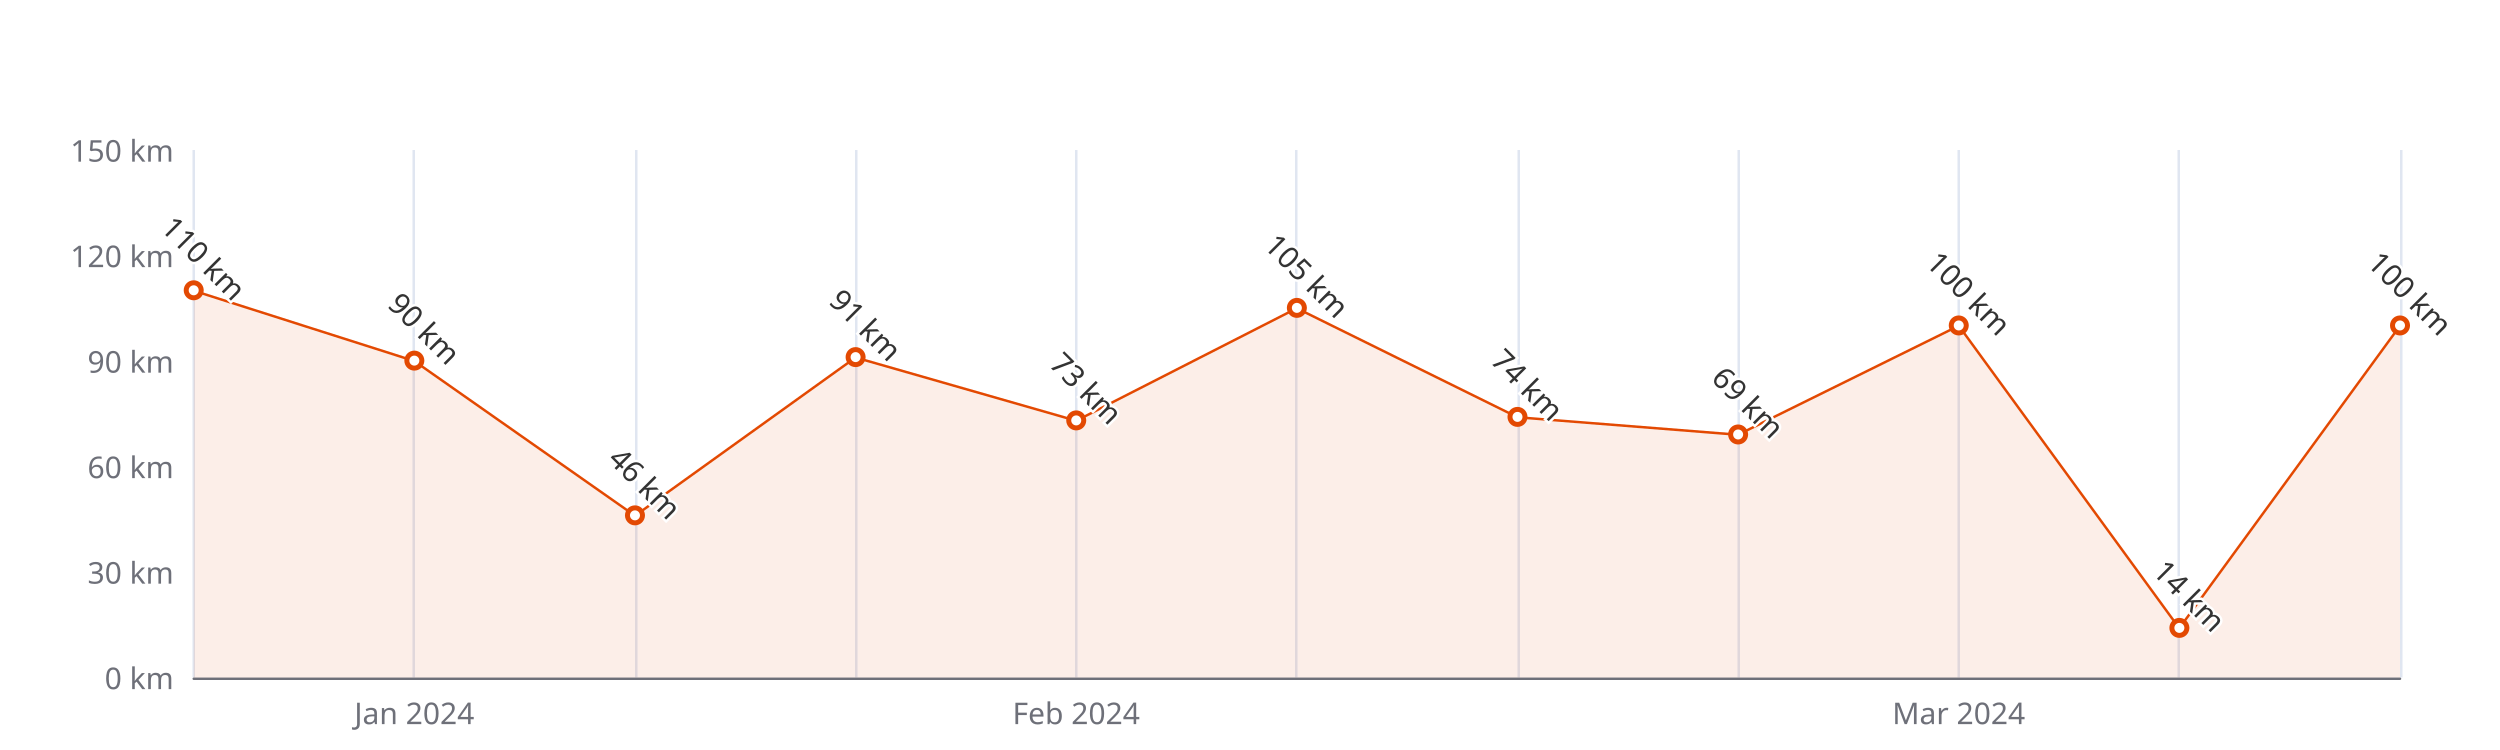
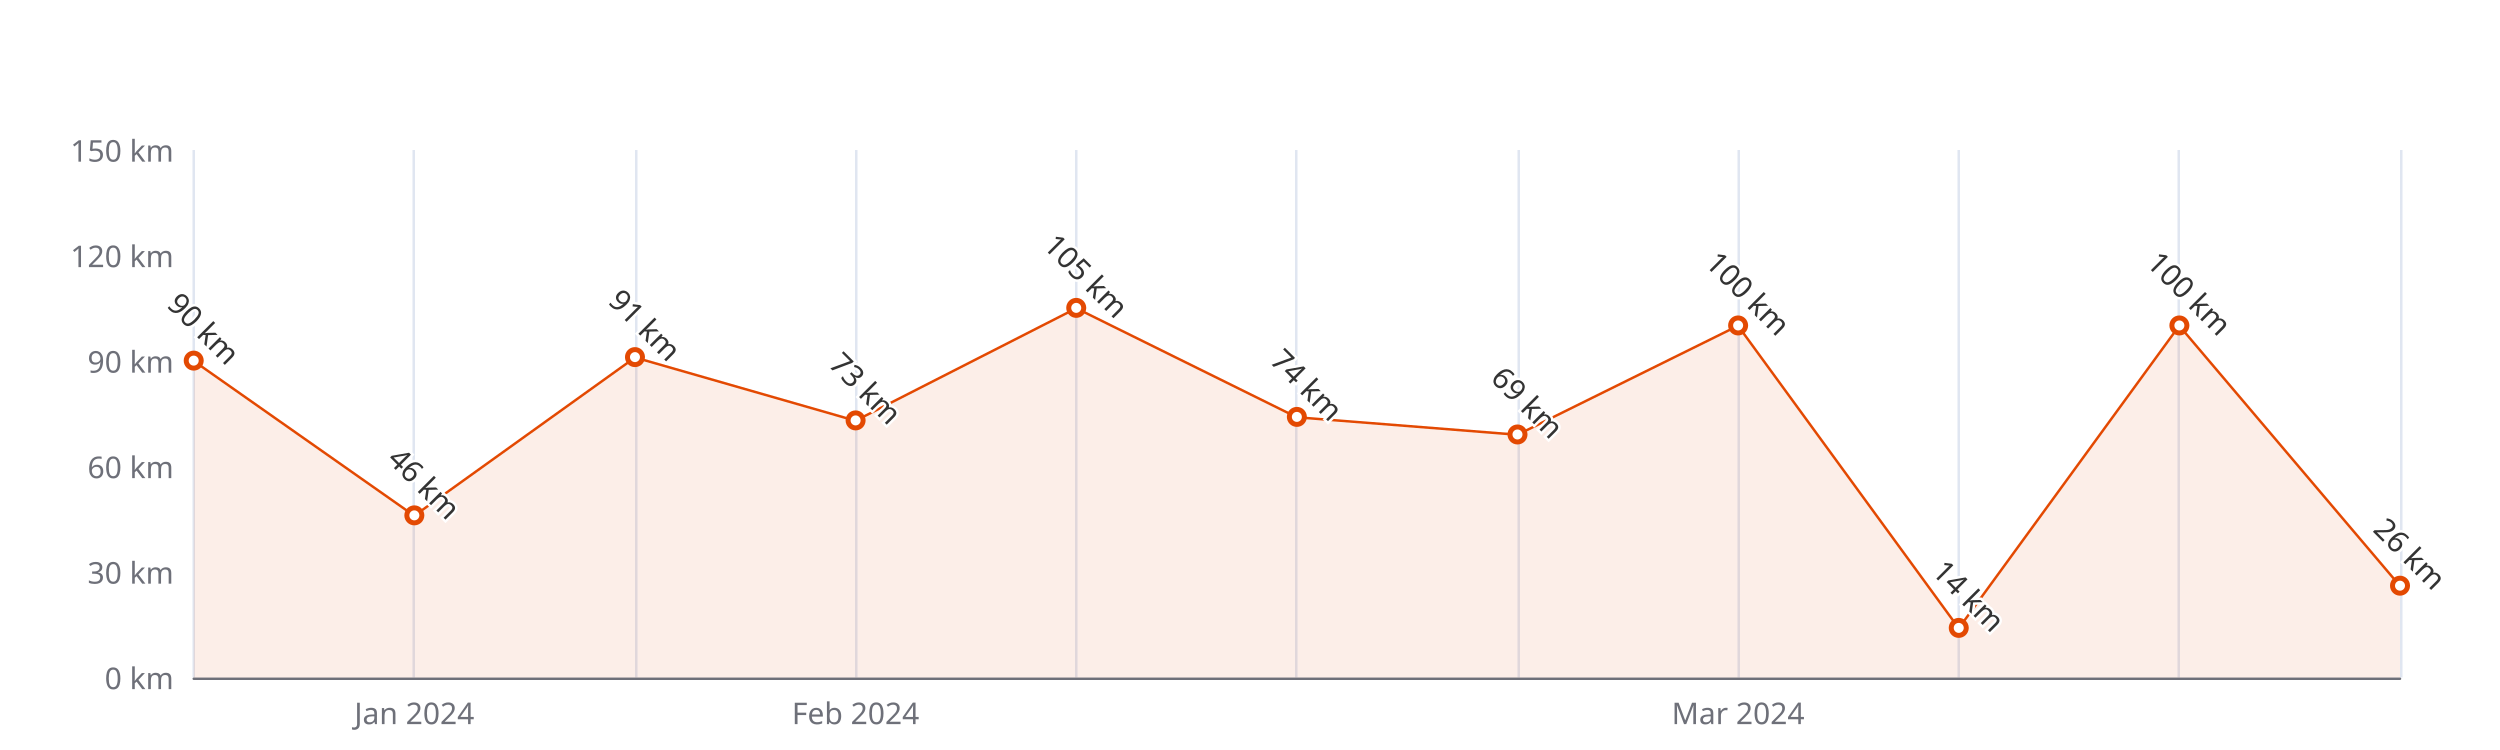
<svg xmlns="http://www.w3.org/2000/svg" width="1000" height="300" version="1.1" baseProfile="full" viewBox="0 0 1000 300">
  <rect width="1000" height="300" x="0" y="0" id="0" fill="#ffffff" />
  <path d="M77.5 60L77.5 271" fill="none" stroke="#E0E6F1" />
  <path d="M165.5 60L165.5 271" fill="none" stroke="#E0E6F1" />
  <path d="M254.5 60L254.5 271" fill="none" stroke="#E0E6F1" />
  <path d="M342.5 60L342.5 271" fill="none" stroke="#E0E6F1" />
  <path d="M430.5 60L430.5 271" fill="none" stroke="#E0E6F1" />
  <path d="M518.5 60L518.5 271" fill="none" stroke="#E0E6F1" />
  <path d="M607.5 60L607.5 271" fill="none" stroke="#E0E6F1" />
  <path d="M695.5 60L695.5 271" fill="none" stroke="#E0E6F1" />
  <path d="M783.5 60L783.5 271" fill="none" stroke="#E0E6F1" />
  <path d="M871.5 60L871.5 271" fill="none" stroke="#E0E6F1" />
  <path d="M960.5 60L960.5 271" fill="none" stroke="#E0E6F1" />
  <path d="M77.5 271.5L960 271.5" fill="none" stroke="#6E7079" stroke-linecap="round" />
  <text dominant-baseline="central" text-anchor="end" style="font-size:12px;font-family:sans-serif;" xml:space="preserve" transform="translate(69.48 271)" fill="#6E7079">0 km</text>
  <text dominant-baseline="central" text-anchor="end" style="font-size:12px;font-family:sans-serif;" xml:space="preserve" transform="translate(69.48 228.8)" fill="#6E7079">30 km</text>
  <text dominant-baseline="central" text-anchor="end" style="font-size:12px;font-family:sans-serif;" xml:space="preserve" transform="translate(69.48 186.6)" fill="#6E7079">60 km</text>
  <text dominant-baseline="central" text-anchor="end" style="font-size:12px;font-family:sans-serif;" xml:space="preserve" transform="translate(69.48 144.4)" fill="#6E7079">90 km</text>
  <text dominant-baseline="central" text-anchor="end" style="font-size:12px;font-family:sans-serif;" xml:space="preserve" transform="translate(69.48 102.2)" fill="#6E7079">120 km</text>
  <text dominant-baseline="central" text-anchor="end" style="font-size:12px;font-family:sans-serif;" xml:space="preserve" transform="translate(69.48 60)" fill="#6E7079">150 km</text>
  <text dominant-baseline="central" text-anchor="middle" style="font-size:12px;font-family:sans-serif;" xml:space="preserve" y="6" transform="translate(165.732 279)" fill="#6E7079">Jan 2024</text>
-   <text dominant-baseline="central" text-anchor="middle" style="font-size:12px;font-family:sans-serif;" xml:space="preserve" y="6" transform="translate(430.488 279)" fill="#6E7079">Feb 2024</text>
-   <text dominant-baseline="central" text-anchor="middle" style="font-size:12px;font-family:sans-serif;" xml:space="preserve" y="6" transform="translate(783.496 279)" fill="#6E7079">Mar 2024</text>
+   <text dominant-baseline="central" text-anchor="middle" style="font-size:12px;font-family:sans-serif;" xml:space="preserve" y="6" transform="translate(342.236 279)" fill="#6E7079">Feb 2024</text>
+   <text dominant-baseline="central" text-anchor="middle" style="font-size:12px;font-family:sans-serif;" xml:space="preserve" y="6" transform="translate(695.244 279)" fill="#6E7079">Mar 2024</text>
  <g clip-path="url(#zr5-c0)">
-     <path d="M77.5 116.3L165.7 144.4L254 206.3L342.2 143L430.5 168.3L518.7 123.3L607 166.9L695.2 173.9L783.5 130.3L871.7 251.3L960 130.3L960 271L871.7 271L783.5 271L695.2 271L607 271L518.7 271L430.5 271L342.2 271L254 271L165.7 271L77.5 271Z" fill="rgb(227,73,2)" fill-opacity="0.09" />
-     <path d="M77.5 116.3L165.7 144.4L254 206.3L342.2 143L430.5 168.3L518.7 123.3L607 166.9L695.2 173.9L783.5 130.3L871.7 251.3L960 130.3" fill="none" stroke="#E34902" stroke-linejoin="bevel" />
+     <path d="M77.5 144.4L165.7 206.3L254 143L342.2 168.3L430.5 123.3L518.7 166.9L607 173.9L695.2 130.3L783.5 251.3L871.7 130.3L960 234.4L960 271L871.7 271L783.5 271L695.2 271L607 271L518.7 271L430.5 271L342.2 271L254 271L165.7 271L77.5 271Z" fill="rgb(227,73,2)" fill-opacity="0.09" />
+     <path d="M77.5 144.4L165.7 206.3L254 143L342.2 168.3L430.5 123.3L518.7 166.9L607 173.9L695.2 130.3L783.5 251.3L871.7 130.3L960 234.4" fill="none" stroke="#E34902" stroke-linejoin="bevel" />
  </g>
-   <path d="M1 0A1 1 0 1 1 1 -0.1A1 1 0 0 1 1 0" transform="matrix(3,0,0,3,77.48,116.2667)" fill="#fff" stroke="#E34902" stroke-width="0.667" />
-   <path d="M1 0A1 1 0 1 1 1 -0.1A1 1 0 0 1 1 0" transform="matrix(3,0,0,3,165.732,144.4)" fill="#fff" stroke="#E34902" stroke-width="0.667" />
-   <path d="M1 0A1 1 0 1 1 1 -0.1A1 1 0 0 1 1 0" transform="matrix(3,0,0,3,253.984,206.2933)" fill="#fff" stroke="#E34902" stroke-width="0.667" />
-   <path d="M1 0A1 1 0 1 1 1 -0.1A1 1 0 0 1 1 0" transform="matrix(3,0,0,3,342.236,142.9933)" fill="#fff" stroke="#E34902" stroke-width="0.667" />
-   <path d="M1 0A1 1 0 1 1 1 -0.1A1 1 0 0 1 1 0" transform="matrix(3,0,0,3,430.488,168.3133)" fill="#fff" stroke="#E34902" stroke-width="0.667" />
-   <path d="M1 0A1 1 0 1 1 1 -0.1A1 1 0 0 1 1 0" transform="matrix(3,0,0,3,518.74,123.3)" fill="#fff" stroke="#E34902" stroke-width="0.667" />
-   <path d="M1 0A1 1 0 1 1 1 -0.1A1 1 0 0 1 1 0" transform="matrix(3,0,0,3,606.992,166.9067)" fill="#fff" stroke="#E34902" stroke-width="0.667" />
-   <path d="M1 0A1 1 0 1 1 1 -0.1A1 1 0 0 1 1 0" transform="matrix(3,0,0,3,695.244,173.94)" fill="#fff" stroke="#E34902" stroke-width="0.667" />
-   <path d="M1 0A1 1 0 1 1 1 -0.1A1 1 0 0 1 1 0" transform="matrix(3,0,0,3,783.496,130.3333)" fill="#fff" stroke="#E34902" stroke-width="0.667" />
-   <path d="M1 0A1 1 0 1 1 1 -0.1A1 1 0 0 1 1 0" transform="matrix(3,0,0,3,871.748,251.3067)" fill="#fff" stroke="#E34902" stroke-width="0.667" />
-   <path d="M1 0A1 1 0 1 1 1 -0.1A1 1 0 0 1 1 0" transform="matrix(3,0,0,3,960,130.3333)" fill="#fff" stroke="#E34902" stroke-width="0.667" />
-   <text dominant-baseline="central" text-anchor="middle" style="font-size:12px;font-family:sans-serif;" xml:space="preserve" y="-6" transform="matrix(0.707,0.707,-0.707,0.707,77.48,107.2667)" fill="#333" stroke="rgb(255,255,255)" stroke-width="2" paint-order="stroke" stroke-miterlimit="2">110 km</text>
-   <text dominant-baseline="central" text-anchor="middle" style="font-size:12px;font-family:sans-serif;" xml:space="preserve" y="-6" transform="matrix(0.707,0.707,-0.707,0.707,165.732,135.4)" fill="#333" stroke="rgb(255,255,255)" stroke-width="2" paint-order="stroke" stroke-miterlimit="2">90 km</text>
-   <text dominant-baseline="central" text-anchor="middle" style="font-size:12px;font-family:sans-serif;" xml:space="preserve" y="-6" transform="matrix(0.707,0.707,-0.707,0.707,253.984,197.2933)" fill="#333" stroke="rgb(255,255,255)" stroke-width="2" paint-order="stroke" stroke-miterlimit="2">46 km</text>
-   <text dominant-baseline="central" text-anchor="middle" style="font-size:12px;font-family:sans-serif;" xml:space="preserve" y="-6" transform="matrix(0.707,0.707,-0.707,0.707,342.236,133.9933)" fill="#333" stroke="rgb(255,255,255)" stroke-width="2" paint-order="stroke" stroke-miterlimit="2">91 km</text>
-   <text dominant-baseline="central" text-anchor="middle" style="font-size:12px;font-family:sans-serif;" xml:space="preserve" y="-6" transform="matrix(0.707,0.707,-0.707,0.707,430.488,159.3133)" fill="#333" stroke="rgb(255,255,255)" stroke-width="2" paint-order="stroke" stroke-miterlimit="2">73 km</text>
-   <text dominant-baseline="central" text-anchor="middle" style="font-size:12px;font-family:sans-serif;" xml:space="preserve" y="-6" transform="matrix(0.707,0.707,-0.707,0.707,518.74,114.3)" fill="#333" stroke="rgb(255,255,255)" stroke-width="2" paint-order="stroke" stroke-miterlimit="2">105 km</text>
-   <text dominant-baseline="central" text-anchor="middle" style="font-size:12px;font-family:sans-serif;" xml:space="preserve" y="-6" transform="matrix(0.707,0.707,-0.707,0.707,606.992,157.9067)" fill="#333" stroke="rgb(255,255,255)" stroke-width="2" paint-order="stroke" stroke-miterlimit="2">74 km</text>
-   <text dominant-baseline="central" text-anchor="middle" style="font-size:12px;font-family:sans-serif;" xml:space="preserve" y="-6" transform="matrix(0.707,0.707,-0.707,0.707,695.244,164.94)" fill="#333" stroke="rgb(255,255,255)" stroke-width="2" paint-order="stroke" stroke-miterlimit="2">69 km</text>
-   <text dominant-baseline="central" text-anchor="middle" style="font-size:12px;font-family:sans-serif;" xml:space="preserve" y="-6" transform="matrix(0.707,0.707,-0.707,0.707,783.496,121.3333)" fill="#333" stroke="rgb(255,255,255)" stroke-width="2" paint-order="stroke" stroke-miterlimit="2">100 km</text>
-   <text dominant-baseline="central" text-anchor="middle" style="font-size:12px;font-family:sans-serif;" xml:space="preserve" y="-6" transform="matrix(0.707,0.707,-0.707,0.707,871.748,242.3067)" fill="#333" stroke="rgb(255,255,255)" stroke-width="2" paint-order="stroke" stroke-miterlimit="2">14 km</text>
-   <text dominant-baseline="central" text-anchor="middle" style="font-size:12px;font-family:sans-serif;" xml:space="preserve" y="-6" transform="matrix(0.707,0.707,-0.707,0.707,960,121.3333)" fill="#333" stroke="rgb(255,255,255)" stroke-width="2" paint-order="stroke" stroke-miterlimit="2">100 km</text>
+   <path d="M1 0A1 1 0 1 1 1 -0.1A1 1 0 0 1 1 0" transform="matrix(3,0,0,3,77.48,144.4)" fill="#fff" stroke="#E34902" stroke-width="0.667" />
+   <path d="M1 0A1 1 0 1 1 1 -0.1A1 1 0 0 1 1 0" transform="matrix(3,0,0,3,165.732,206.2933)" fill="#fff" stroke="#E34902" stroke-width="0.667" />
+   <path d="M1 0A1 1 0 1 1 1 -0.1A1 1 0 0 1 1 0" transform="matrix(3,0,0,3,253.984,142.9933)" fill="#fff" stroke="#E34902" stroke-width="0.667" />
+   <path d="M1 0A1 1 0 1 1 1 -0.1A1 1 0 0 1 1 0" transform="matrix(3,0,0,3,342.236,168.3133)" fill="#fff" stroke="#E34902" stroke-width="0.667" />
+   <path d="M1 0A1 1 0 1 1 1 -0.1A1 1 0 0 1 1 0" transform="matrix(3,0,0,3,430.488,123.3)" fill="#fff" stroke="#E34902" stroke-width="0.667" />
+   <path d="M1 0A1 1 0 1 1 1 -0.1A1 1 0 0 1 1 0" transform="matrix(3,0,0,3,518.74,166.9067)" fill="#fff" stroke="#E34902" stroke-width="0.667" />
+   <path d="M1 0A1 1 0 1 1 1 -0.1A1 1 0 0 1 1 0" transform="matrix(3,0,0,3,606.992,173.94)" fill="#fff" stroke="#E34902" stroke-width="0.667" />
+   <path d="M1 0A1 1 0 1 1 1 -0.1A1 1 0 0 1 1 0" transform="matrix(3,0,0,3,695.244,130.3333)" fill="#fff" stroke="#E34902" stroke-width="0.667" />
+   <path d="M1 0A1 1 0 1 1 1 -0.1A1 1 0 0 1 1 0" transform="matrix(3,0,0,3,783.496,251.3067)" fill="#fff" stroke="#E34902" stroke-width="0.667" />
+   <path d="M1 0A1 1 0 1 1 1 -0.1A1 1 0 0 1 1 0" transform="matrix(3,0,0,3,871.748,130.3333)" fill="#fff" stroke="#E34902" stroke-width="0.667" />
+   <path d="M1 0A1 1 0 1 1 1 -0.1A1 1 0 0 1 1 0" transform="matrix(3,0,0,3,960,234.4267)" fill="#fff" stroke="#E34902" stroke-width="0.667" />
+   <text dominant-baseline="central" text-anchor="middle" style="font-size:12px;font-family:sans-serif;" xml:space="preserve" y="-6" transform="matrix(0.707,0.707,-0.707,0.707,77.48,135.4)" fill="#333" stroke="rgb(255,255,255)" stroke-width="2" paint-order="stroke" stroke-miterlimit="2">90 km</text>
+   <text dominant-baseline="central" text-anchor="middle" style="font-size:12px;font-family:sans-serif;" xml:space="preserve" y="-6" transform="matrix(0.707,0.707,-0.707,0.707,165.732,197.2933)" fill="#333" stroke="rgb(255,255,255)" stroke-width="2" paint-order="stroke" stroke-miterlimit="2">46 km</text>
+   <text dominant-baseline="central" text-anchor="middle" style="font-size:12px;font-family:sans-serif;" xml:space="preserve" y="-6" transform="matrix(0.707,0.707,-0.707,0.707,253.984,133.9933)" fill="#333" stroke="rgb(255,255,255)" stroke-width="2" paint-order="stroke" stroke-miterlimit="2">91 km</text>
+   <text dominant-baseline="central" text-anchor="middle" style="font-size:12px;font-family:sans-serif;" xml:space="preserve" y="-6" transform="matrix(0.707,0.707,-0.707,0.707,342.236,159.3133)" fill="#333" stroke="rgb(255,255,255)" stroke-width="2" paint-order="stroke" stroke-miterlimit="2">73 km</text>
+   <text dominant-baseline="central" text-anchor="middle" style="font-size:12px;font-family:sans-serif;" xml:space="preserve" y="-6" transform="matrix(0.707,0.707,-0.707,0.707,430.488,114.3)" fill="#333" stroke="rgb(255,255,255)" stroke-width="2" paint-order="stroke" stroke-miterlimit="2">105 km</text>
+   <text dominant-baseline="central" text-anchor="middle" style="font-size:12px;font-family:sans-serif;" xml:space="preserve" y="-6" transform="matrix(0.707,0.707,-0.707,0.707,518.74,157.9067)" fill="#333" stroke="rgb(255,255,255)" stroke-width="2" paint-order="stroke" stroke-miterlimit="2">74 km</text>
+   <text dominant-baseline="central" text-anchor="middle" style="font-size:12px;font-family:sans-serif;" xml:space="preserve" y="-6" transform="matrix(0.707,0.707,-0.707,0.707,606.992,164.94)" fill="#333" stroke="rgb(255,255,255)" stroke-width="2" paint-order="stroke" stroke-miterlimit="2">69 km</text>
+   <text dominant-baseline="central" text-anchor="middle" style="font-size:12px;font-family:sans-serif;" xml:space="preserve" y="-6" transform="matrix(0.707,0.707,-0.707,0.707,695.244,121.3333)" fill="#333" stroke="rgb(255,255,255)" stroke-width="2" paint-order="stroke" stroke-miterlimit="2">100 km</text>
+   <text dominant-baseline="central" text-anchor="middle" style="font-size:12px;font-family:sans-serif;" xml:space="preserve" y="-6" transform="matrix(0.707,0.707,-0.707,0.707,783.496,242.3067)" fill="#333" stroke="rgb(255,255,255)" stroke-width="2" paint-order="stroke" stroke-miterlimit="2">14 km</text>
+   <text dominant-baseline="central" text-anchor="middle" style="font-size:12px;font-family:sans-serif;" xml:space="preserve" y="-6" transform="matrix(0.707,0.707,-0.707,0.707,871.748,121.3333)" fill="#333" stroke="rgb(255,255,255)" stroke-width="2" paint-order="stroke" stroke-miterlimit="2">100 km</text>
+   <text dominant-baseline="central" text-anchor="middle" style="font-size:12px;font-family:sans-serif;" xml:space="preserve" y="-6" transform="matrix(0.707,0.707,-0.707,0.707,960,225.4267)" fill="#333" stroke="rgb(255,255,255)" stroke-width="2" paint-order="stroke" stroke-miterlimit="2">26 km</text>
  <defs>
    <clipPath id="zr5-c0">
      <path d="M76 59.5l884 0l0 212l-884 0Z" fill="#000" />
    </clipPath>
  </defs>
</svg>
